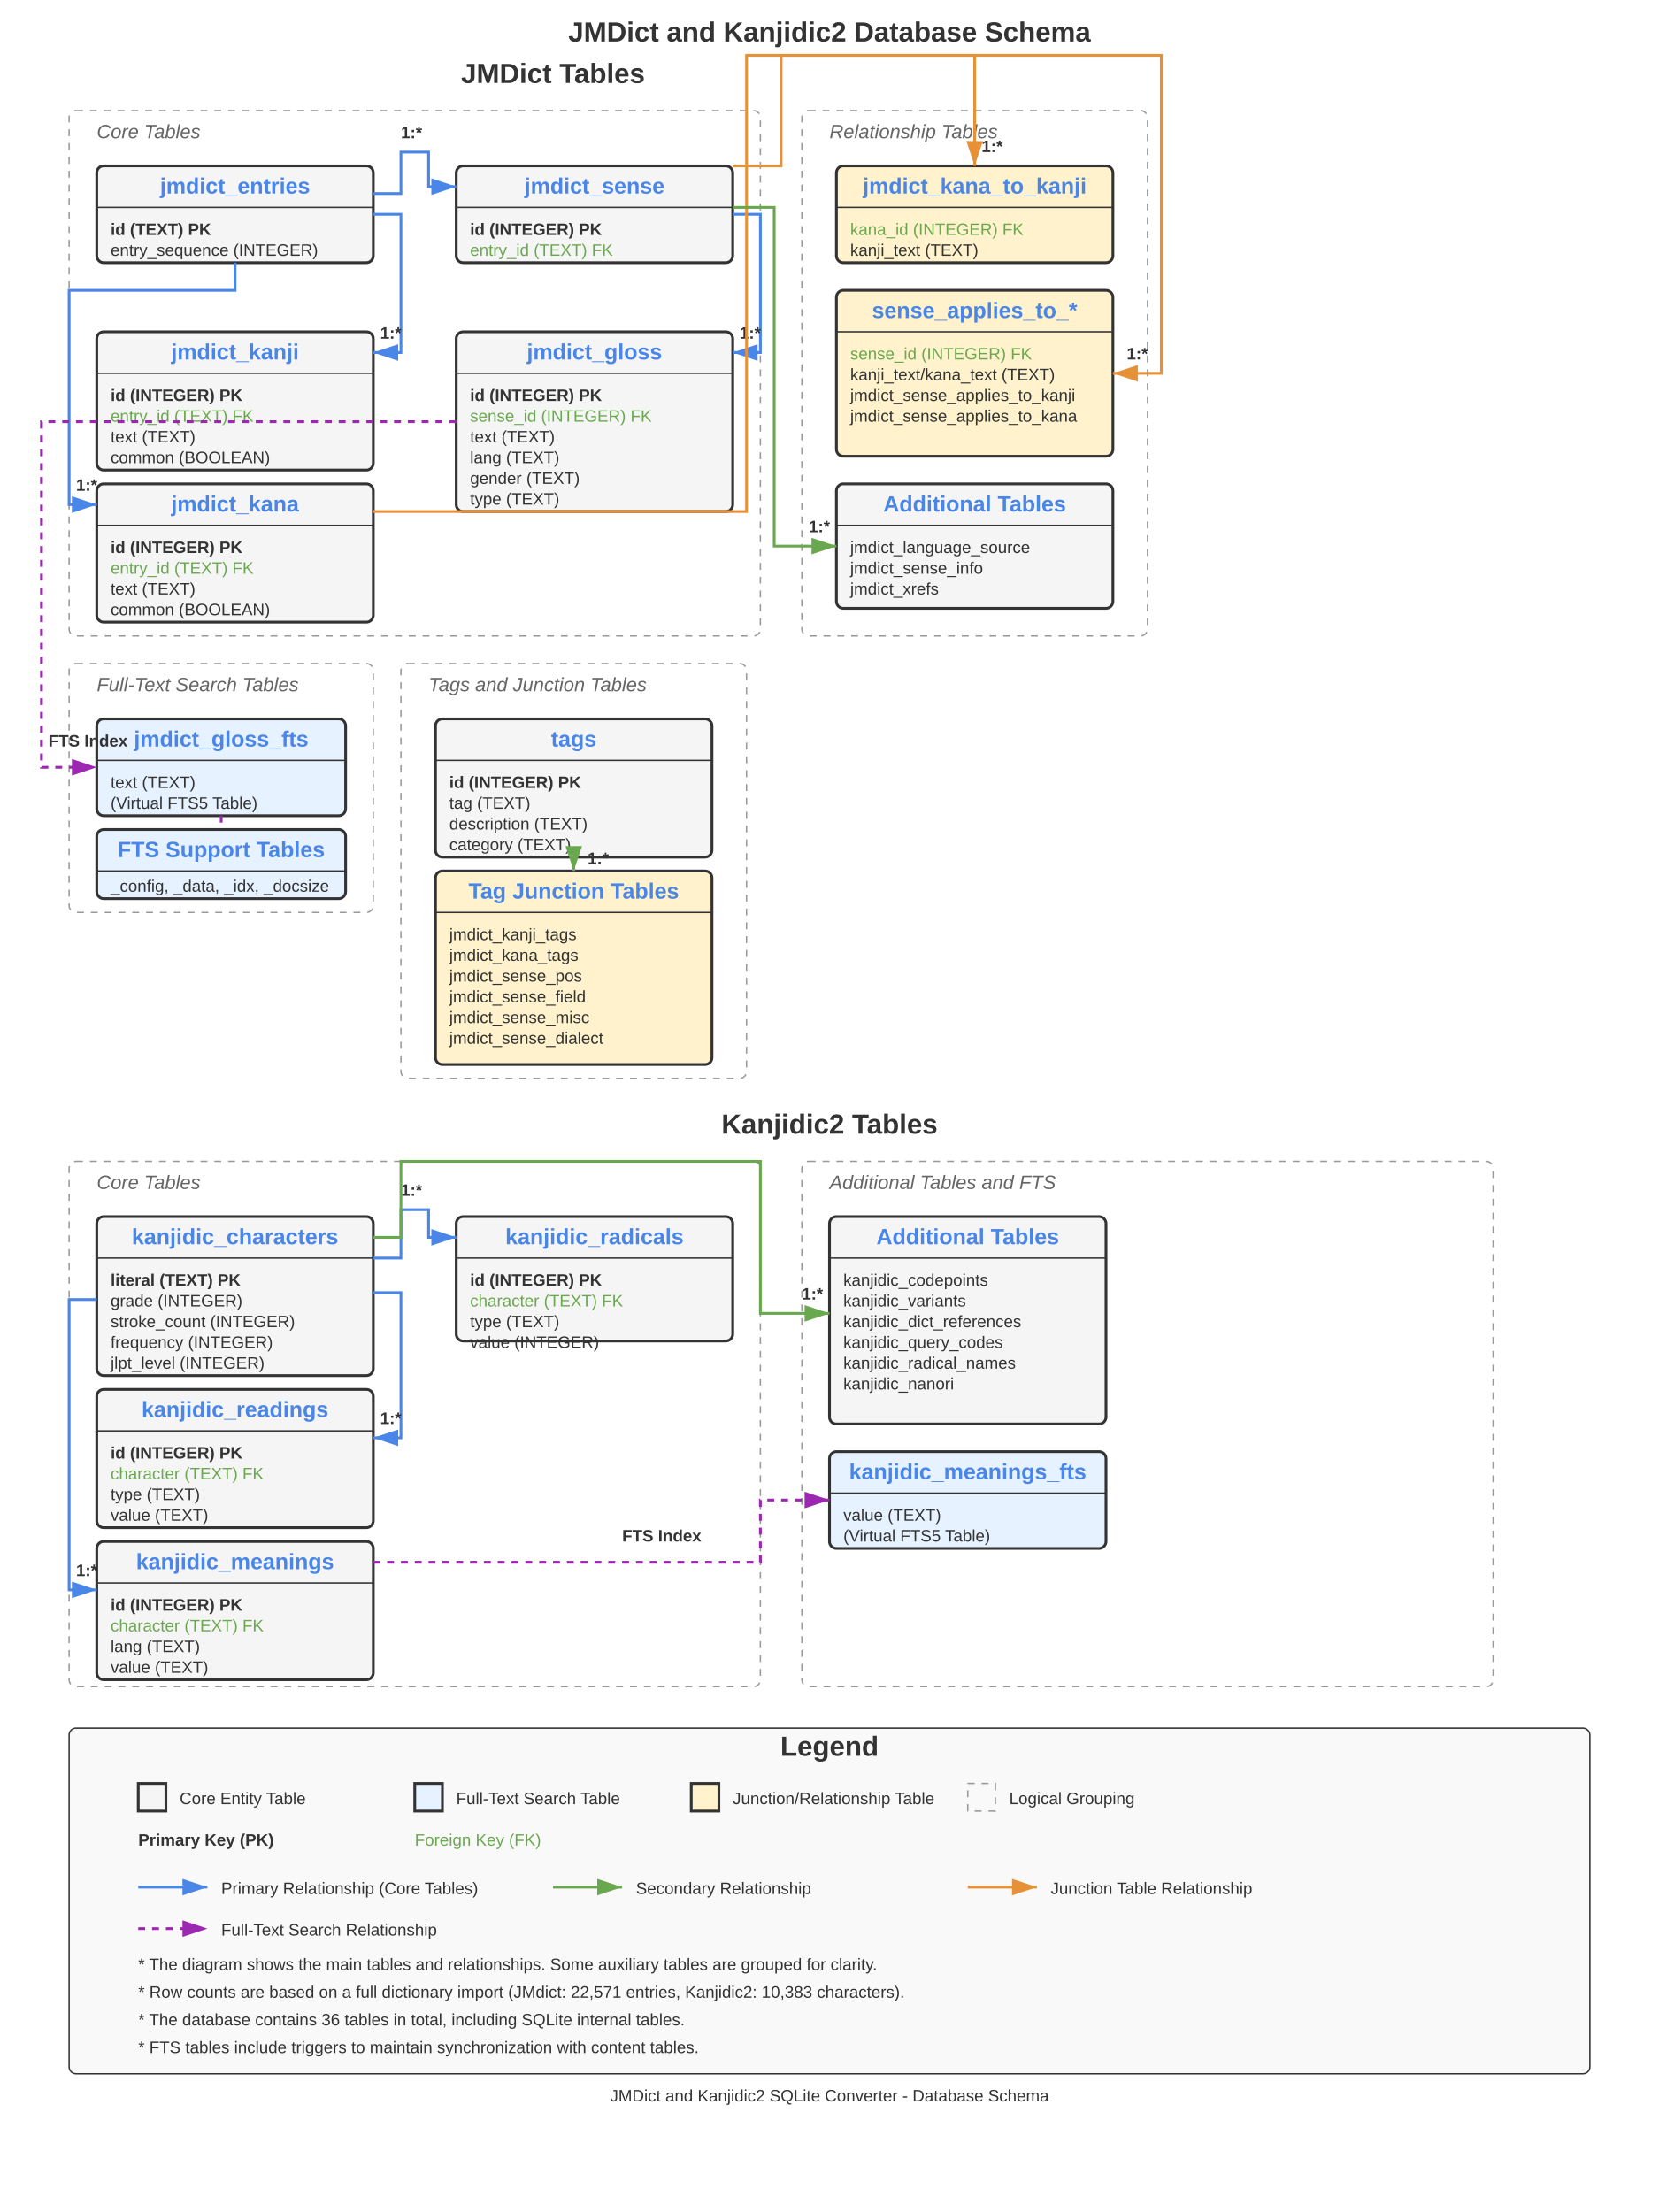
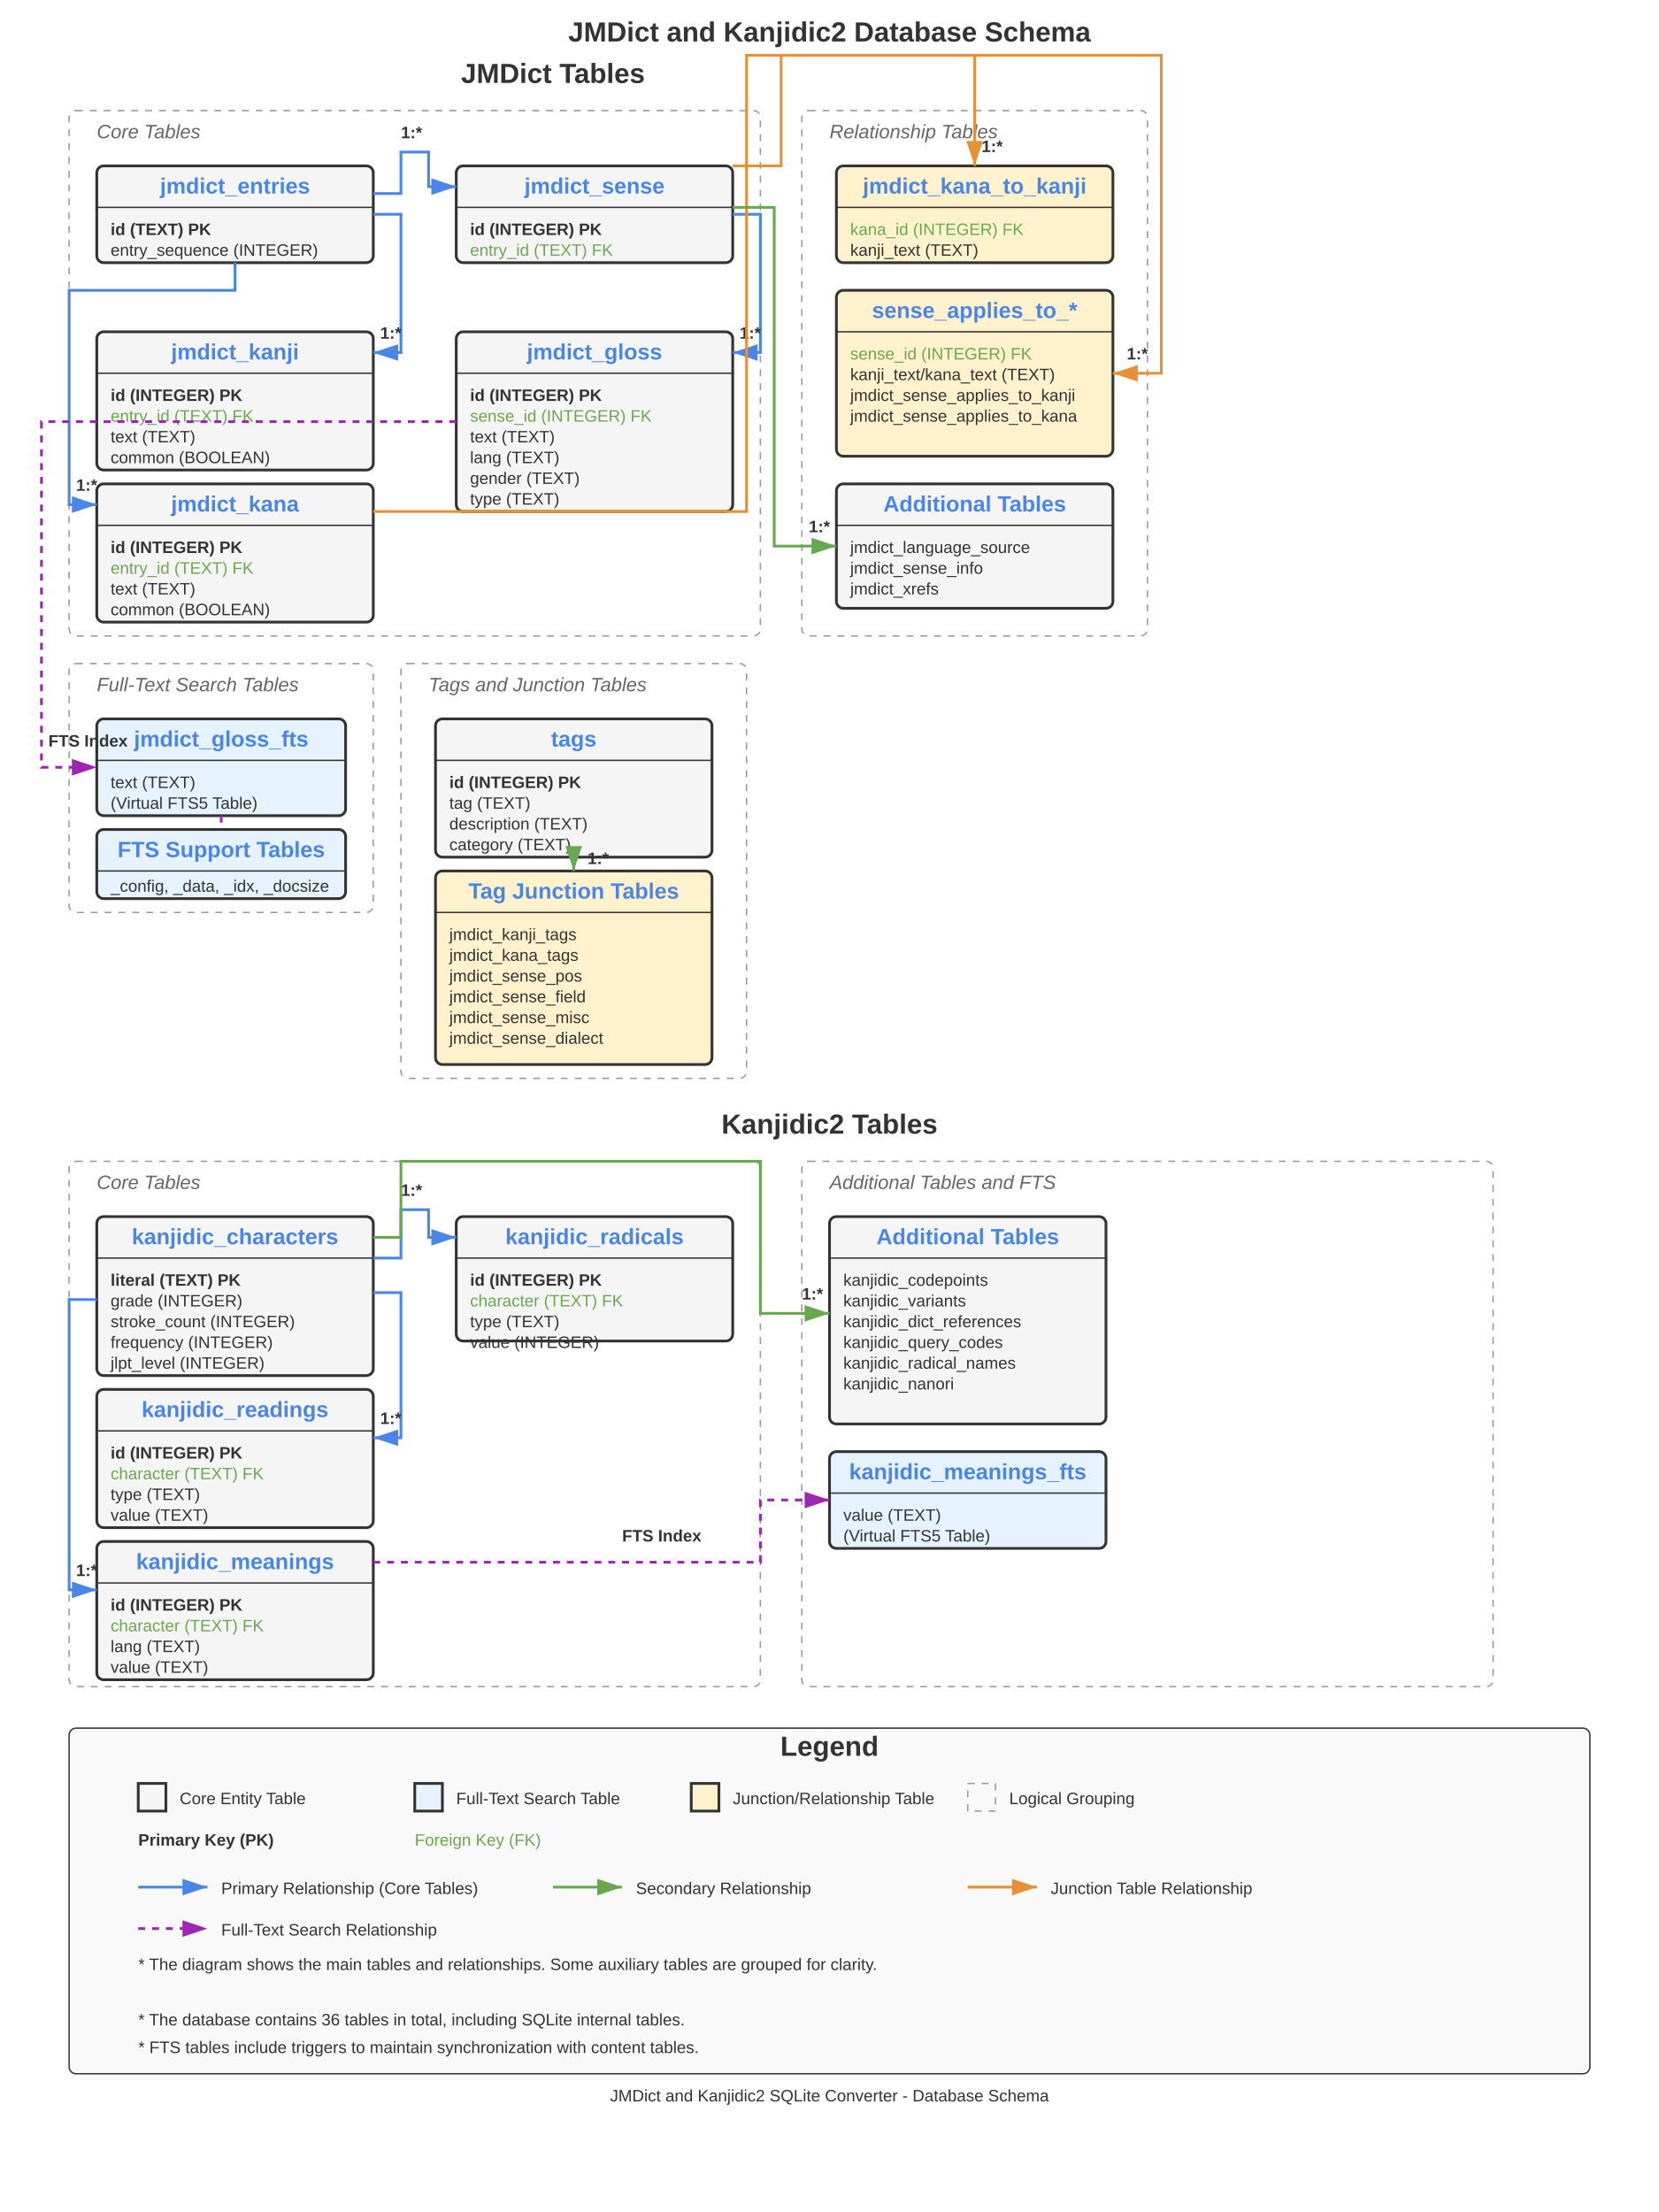
<svg xmlns="http://www.w3.org/2000/svg" width="1200" height="1600">
  <style>
        .entity {
            fill: #f5f5f5;
            stroke: #333;
            stroke-width: 2;
        }
        .entity-title {
            fill: #4a86e8;
            font-family: Arial, sans-serif;
            font-size: 16px;
            font-weight: bold;
        }
        .entity-attribute {
            fill: #333;
            font-family: Arial, sans-serif;
            font-size: 12px;
        }
        .primary-key {
            font-weight: bold;
        }
        .foreign-key {
            fill: #6aa84f;
        }
        .relationship {
            stroke-width: 2;
            fill: none;
        }
        .rel-primary {
            stroke: #4a86e8;
        }
        .rel-secondary {
            stroke: #6aa84f;
        }
        .rel-fts {
            stroke: #9c27b0;
        }
        .rel-junction {
            stroke: #e69138;
        }
        .cardinality {
            fill: #333;
            font-family: Arial, sans-serif;
            font-size: 12px;
            font-weight: bold;
        }
        .section-title {
            fill: #333;
            font-family: Arial, sans-serif;
            font-size: 20px;
            font-weight: bold;
        }
        .subsection-title {
            fill: #666;
            font-family: Arial, sans-serif;
            font-size: 16px;
            font-weight: bold;
        }
        .fts-entity {
            fill: #e6f2ff;
            stroke: #333;
            stroke-width: 2;
        }
        .junction-entity {
            fill: #fff2cc;
            stroke: #333;
            stroke-width: 2;
        }
        .group-box {
            fill: none;
            stroke: #999;
            stroke-width: 1;
            stroke-dasharray: 5,5;
        }
        .group-label {
            fill: #666;
            font-family: Arial, sans-serif;
            font-size: 14px;
            font-style: italic;
        }
        .arrow {
            fill: #333;
        }
    </style>
  <text x="600" y="30" text-anchor="middle" class="section-title">JMDict and Kanjidic2 Database Schema</text>
  <text x="400" y="60" text-anchor="middle" class="section-title">JMDict Tables</text>
  <rect x="50" y="80" width="500" height="380" rx="5" ry="5" class="group-box" />
  <text x="70" y="100" class="group-label">Core Tables</text>
  <rect x="70" y="120" width="200" height="70" rx="5" ry="5" class="entity" />
  <text x="170" y="140" text-anchor="middle" class="entity-title">jmdict_entries</text>
  <line x1="70" y1="150" x2="270" y2="150" stroke="#333" stroke-width="1" />
  <text x="80" y="170" class="entity-attribute primary-key">id (TEXT) PK</text>
  <text x="80" y="185" class="entity-attribute">entry_sequence (INTEGER)</text>
  <rect x="70" y="240" width="200" height="100" rx="5" ry="5" class="entity" />
  <text x="170" y="260" text-anchor="middle" class="entity-title">jmdict_kanji</text>
  <line x1="70" y1="270" x2="270" y2="270" stroke="#333" stroke-width="1" />
  <text x="80" y="290" class="entity-attribute primary-key">id (INTEGER) PK</text>
  <text x="80" y="305" class="entity-attribute foreign-key">entry_id (TEXT) FK</text>
  <text x="80" y="320" class="entity-attribute">text (TEXT)</text>
  <text x="80" y="335" class="entity-attribute">common (BOOLEAN)</text>
  <rect x="70" y="350" width="200" height="100" rx="5" ry="5" class="entity" />
  <text x="170" y="370" text-anchor="middle" class="entity-title">jmdict_kana</text>
  <line x1="70" y1="380" x2="270" y2="380" stroke="#333" stroke-width="1" />
  <text x="80" y="400" class="entity-attribute primary-key">id (INTEGER) PK</text>
  <text x="80" y="415" class="entity-attribute foreign-key">entry_id (TEXT) FK</text>
  <text x="80" y="430" class="entity-attribute">text (TEXT)</text>
  <text x="80" y="445" class="entity-attribute">common (BOOLEAN)</text>
  <rect x="330" y="120" width="200" height="70" rx="5" ry="5" class="entity" />
  <text x="430" y="140" text-anchor="middle" class="entity-title">jmdict_sense</text>
  <line x1="330" y1="150" x2="530" y2="150" stroke="#333" stroke-width="1" />
  <text x="340" y="170" class="entity-attribute primary-key">id (INTEGER) PK</text>
  <text x="340" y="185" class="entity-attribute foreign-key">entry_id (TEXT) FK</text>
  <rect x="330" y="240" width="200" height="130" rx="5" ry="5" class="entity" />
  <text x="430" y="260" text-anchor="middle" class="entity-title">jmdict_gloss</text>
  <line x1="330" y1="270" x2="530" y2="270" stroke="#333" stroke-width="1" />
  <text x="340" y="290" class="entity-attribute primary-key">id (INTEGER) PK</text>
  <text x="340" y="305" class="entity-attribute foreign-key">sense_id (INTEGER) FK</text>
  <text x="340" y="320" class="entity-attribute">text (TEXT)</text>
  <text x="340" y="335" class="entity-attribute">lang (TEXT)</text>
  <text x="340" y="350" class="entity-attribute">gender (TEXT)</text>
  <text x="340" y="365" class="entity-attribute">type (TEXT)</text>
  <rect x="580" y="80" width="250" height="380" rx="5" ry="5" class="group-box" />
  <text x="600" y="100" class="group-label">Relationship Tables</text>
  <rect x="605" y="120" width="200" height="70" rx="5" ry="5" class="junction-entity" />
  <text x="705" y="140" text-anchor="middle" class="entity-title">jmdict_kana_to_kanji</text>
  <line x1="605" y1="150" x2="805" y2="150" stroke="#333" stroke-width="1" />
  <text x="615" y="170" class="entity-attribute foreign-key">kana_id (INTEGER) FK</text>
  <text x="615" y="185" class="entity-attribute">kanji_text (TEXT)</text>
  <rect x="605" y="210" width="200" height="120" rx="5" ry="5" class="junction-entity" />
  <text x="705" y="230" text-anchor="middle" class="entity-title">sense_applies_to_*</text>
  <line x1="605" y1="240" x2="805" y2="240" stroke="#333" stroke-width="1" />
  <text x="615" y="260" class="entity-attribute foreign-key">sense_id (INTEGER) FK</text>
  <text x="615" y="275" class="entity-attribute">kanji_text/kana_text (TEXT)</text>
  <text x="615" y="290" class="entity-attribute">jmdict_sense_applies_to_kanji</text>
  <text x="615" y="305" class="entity-attribute">jmdict_sense_applies_to_kana</text>
  <rect x="605" y="350" width="200" height="90" rx="5" ry="5" class="entity" />
  <text x="705" y="370" text-anchor="middle" class="entity-title">Additional Tables</text>
  <line x1="605" y1="380" x2="805" y2="380" stroke="#333" stroke-width="1" />
  <text x="615" y="400" class="entity-attribute">jmdict_language_source</text>
  <text x="615" y="415" class="entity-attribute">jmdict_sense_info</text>
  <text x="615" y="430" class="entity-attribute">jmdict_xrefs</text>
  <rect x="50" y="480" width="220" height="180" rx="5" ry="5" class="group-box" />
  <text x="70" y="500" class="group-label">Full-Text Search Tables</text>
  <rect x="70" y="520" width="180" height="70" rx="5" ry="5" class="fts-entity" />
  <text x="160" y="540" text-anchor="middle" class="entity-title">jmdict_gloss_fts</text>
  <line x1="70" y1="550" x2="250" y2="550" stroke="#333" stroke-width="1" />
  <text x="80" y="570" class="entity-attribute">text (TEXT)</text>
  <text x="80" y="585" class="entity-attribute">(Virtual FTS5 Table)</text>
  <rect x="70" y="600" width="180" height="50" rx="5" ry="5" class="fts-entity" />
  <text x="160" y="620" text-anchor="middle" class="entity-title">FTS Support Tables</text>
  <line x1="70" y1="630" x2="250" y2="630" stroke="#333" stroke-width="1" />
  <text x="80" y="645" class="entity-attribute">_config, _data, _idx, _docsize</text>
  <rect x="290" y="480" width="250" height="300" rx="5" ry="5" class="group-box" />
  <text x="310" y="500" class="group-label">Tags and Junction Tables</text>
  <rect x="315" y="520" width="200" height="100" rx="5" ry="5" class="entity" />
  <text x="415" y="540" text-anchor="middle" class="entity-title">tags</text>
  <line x1="315" y1="550" x2="515" y2="550" stroke="#333" stroke-width="1" />
  <text x="325" y="570" class="entity-attribute primary-key">id (INTEGER) PK</text>
  <text x="325" y="585" class="entity-attribute">tag (TEXT)</text>
  <text x="325" y="600" class="entity-attribute">description (TEXT)</text>
  <text x="325" y="615" class="entity-attribute">category (TEXT)</text>
  <rect x="315" y="630" width="200" height="140" rx="5" ry="5" class="junction-entity" />
  <text x="415" y="650" text-anchor="middle" class="entity-title">Tag Junction Tables</text>
  <line x1="315" y1="660" x2="515" y2="660" stroke="#333" stroke-width="1" />
  <text x="325" y="680" class="entity-attribute">jmdict_kanji_tags</text>
  <text x="325" y="695" class="entity-attribute">jmdict_kana_tags</text>
  <text x="325" y="710" class="entity-attribute">jmdict_sense_pos</text>
  <text x="325" y="725" class="entity-attribute">jmdict_sense_field</text>
  <text x="325" y="740" class="entity-attribute">jmdict_sense_misc</text>
  <text x="325" y="755" class="entity-attribute">jmdict_sense_dialect</text>
  <text x="600" y="820" text-anchor="middle" class="section-title">Kanjidic2 Tables</text>
  <rect x="50" y="840" width="500" height="380" rx="5" ry="5" class="group-box" />
  <text x="70" y="860" class="group-label">Core Tables</text>
  <rect x="70" y="880" width="200" height="115" rx="5" ry="5" class="entity" />
  <text x="170" y="900" text-anchor="middle" class="entity-title">kanjidic_characters</text>
  <line x1="70" y1="910" x2="270" y2="910" stroke="#333" stroke-width="1" />
  <text x="80" y="930" class="entity-attribute primary-key">literal (TEXT) PK</text>
  <text x="80" y="945" class="entity-attribute">grade (INTEGER)</text>
  <text x="80" y="960" class="entity-attribute">stroke_count (INTEGER)</text>
  <text x="80" y="975" class="entity-attribute">frequency (INTEGER)</text>
  <text x="80" y="990" class="entity-attribute">jlpt_level (INTEGER)</text>
  <rect x="70" y="1005" width="200" height="100" rx="5" ry="5" class="entity" />
  <text x="170" y="1025" text-anchor="middle" class="entity-title">kanjidic_readings</text>
  <line x1="70" y1="1035" x2="270" y2="1035" stroke="#333" stroke-width="1" />
  <text x="80" y="1055" class="entity-attribute primary-key">id (INTEGER) PK</text>
  <text x="80" y="1070" class="entity-attribute foreign-key">character (TEXT) FK</text>
  <text x="80" y="1085" class="entity-attribute">type (TEXT)</text>
  <text x="80" y="1100" class="entity-attribute">value (TEXT)</text>
  <rect x="70" y="1115" width="200" height="100" rx="5" ry="5" class="entity" />
  <text x="170" y="1135" text-anchor="middle" class="entity-title">kanjidic_meanings</text>
  <line x1="70" y1="1145" x2="270" y2="1145" stroke="#333" stroke-width="1" />
  <text x="80" y="1165" class="entity-attribute primary-key">id (INTEGER) PK</text>
  <text x="80" y="1180" class="entity-attribute foreign-key">character (TEXT) FK</text>
  <text x="80" y="1195" class="entity-attribute">lang (TEXT)</text>
  <text x="80" y="1210" class="entity-attribute">value (TEXT)</text>
  <rect x="330" y="880" width="200" height="90" rx="5" ry="5" class="entity" />
  <text x="430" y="900" text-anchor="middle" class="entity-title">kanjidic_radicals</text>
  <line x1="330" y1="910" x2="530" y2="910" stroke="#333" stroke-width="1" />
  <text x="340" y="930" class="entity-attribute primary-key">id (INTEGER) PK</text>
  <text x="340" y="945" class="entity-attribute foreign-key">character (TEXT) FK</text>
  <text x="340" y="960" class="entity-attribute">type (TEXT)</text>
  <text x="340" y="975" class="entity-attribute">value (INTEGER)</text>
  <rect x="580" y="840" width="500" height="380" rx="5" ry="5" class="group-box" />
  <text x="600" y="860" class="group-label">Additional Tables and FTS</text>
  <rect x="600" y="880" width="200" height="150" rx="5" ry="5" class="entity" />
  <text x="700" y="900" text-anchor="middle" class="entity-title">Additional Tables</text>
  <line x1="600" y1="910" x2="800" y2="910" stroke="#333" stroke-width="1" />
  <text x="610" y="930" class="entity-attribute">kanjidic_codepoints</text>
  <text x="610" y="945" class="entity-attribute">kanjidic_variants</text>
  <text x="610" y="960" class="entity-attribute">kanjidic_dict_references</text>
  <text x="610" y="975" class="entity-attribute">kanjidic_query_codes</text>
  <text x="610" y="990" class="entity-attribute">kanjidic_radical_names</text>
  <text x="610" y="1005" class="entity-attribute">kanjidic_nanori</text>
  <rect x="600" y="1050" width="200" height="70" rx="5" ry="5" class="fts-entity" />
  <text x="700" y="1070" text-anchor="middle" class="entity-title">kanjidic_meanings_fts</text>
  <line x1="600" y1="1080" x2="800" y2="1080" stroke="#333" stroke-width="1" />
  <text x="610" y="1100" class="entity-attribute">value (TEXT)</text>
  <text x="610" y="1115" class="entity-attribute">(Virtual FTS5 Table)</text>
  <defs>
    <marker id="arrow-primary" markerWidth="10" markerHeight="10" refX="9" refY="3" orient="auto" markerUnits="strokeWidth">
      <path d="M0,0 L0,6 L9,3 z" fill="#4a86e8" />
    </marker>
    <marker id="arrow-secondary" markerWidth="10" markerHeight="10" refX="9" refY="3" orient="auto" markerUnits="strokeWidth">
      <path d="M0,0 L0,6 L9,3 z" fill="#6aa84f" />
    </marker>
    <marker id="arrow-fts" markerWidth="10" markerHeight="10" refX="9" refY="3" orient="auto" markerUnits="strokeWidth">
      <path d="M0,0 L0,6 L9,3 z" fill="#9c27b0" />
    </marker>
    <marker id="arrow-junction" markerWidth="10" markerHeight="10" refX="9" refY="3" orient="auto" markerUnits="strokeWidth">
      <path d="M0,0 L0,6 L9,3 z" fill="#e69138" />
    </marker>
  </defs>
  <path d="M 270,140 L 290,140 L 290,110 L 310,110 L 310,135 L 330,135" class="relationship rel-primary" marker-end="url(#arrow-primary)" />
  <text x="290" y="100" class="cardinality" fill="#4a86e8">1:*</text>
  <path d="M 270,155 L 290,155 L 290,255 L 270,255" class="relationship rel-primary" marker-end="url(#arrow-primary)" />
  <text x="275" y="245" class="cardinality" fill="#4a86e8">1:*</text>
  <path d="M 170,190 L 170,210 L 50,210 L 50,365 L 70,365" class="relationship rel-primary" marker-end="url(#arrow-primary)" />
  <text x="55" y="355" class="cardinality" fill="#4a86e8">1:*</text>
  <path d="M 530,155 L 550,155 L 550,255 L 530,255" class="relationship rel-primary" marker-end="url(#arrow-primary)" />
  <text x="535" y="245" class="cardinality" fill="#4a86e8">1:*</text>
  <path d="M 530,120 L 565,120 L 565,40 L 840,40 L 840,270 L 805,270" class="relationship rel-junction" marker-end="url(#arrow-junction)" />
  <text x="815" y="260" class="cardinality" fill="#e69138">1:*</text>
  <path d="M 270,370 L 540,370 L 540,40 L 705,40 L 705,120" class="relationship rel-junction" marker-end="url(#arrow-junction)" />
  <text x="710" y="110" class="cardinality" fill="#e69138">1:*</text>
  <path d="M 530,150 L 560,150 L 560,395 L 605,395" class="relationship rel-secondary" marker-end="url(#arrow-secondary)" />
  <text x="585" y="385" class="cardinality" fill="#6aa84f">1:*</text>
  <path d="M 415,620 L 415,630" class="relationship rel-secondary" marker-end="url(#arrow-secondary)" />
  <text x="425" y="625" class="cardinality" fill="#6aa84f">1:*</text>
  <path d="M 330,305 L 30,305 L 30,555 L 70,555" class="relationship rel-fts" stroke-dasharray="5,5" marker-end="url(#arrow-fts)" />
  <text x="35" y="540" class="cardinality" fill="#9c27b0">FTS Index</text>
  <path d="M 160,590 L 160,600" class="relationship rel-fts" stroke-dasharray="5,5" />
  <path d="M 270,910 L 290,910 L 290,875 L 310,875 L 310,895 L 330,895" class="relationship rel-primary" marker-end="url(#arrow-primary)" />
  <text x="290" y="865" class="cardinality" fill="#4a86e8">1:*</text>
  <path d="M 270,935 L 290,935 L 290,1040 L 270,1040" class="relationship rel-primary" marker-end="url(#arrow-primary)" />
  <text x="275" y="1030" class="cardinality" fill="#4a86e8">1:*</text>
  <path d="M 70,940 L 50,940 L 50,1150 L 70,1150" class="relationship rel-primary" marker-end="url(#arrow-primary)" />
  <text x="55" y="1140" class="cardinality" fill="#4a86e8">1:*</text>
  <path d="M 270,895 L 290,895 L 290,840 L 550,840 L 550,950 L 600,950" class="relationship rel-secondary" marker-end="url(#arrow-secondary)" />
  <text x="580" y="940" class="cardinality" fill="#6aa84f">1:*</text>
  <path d="M 270,1130 L 550,1130 L 550,1085 L 600,1085" class="relationship rel-fts" stroke-dasharray="5,5" marker-end="url(#arrow-fts)" />
  <text x="450" y="1115" class="cardinality" fill="#9c27b0">FTS Index</text>
  <rect x="50" y="1250" width="1100" height="250" rx="5" ry="5" fill="#f9f9f9" stroke="#333" stroke-width="1" />
  <text x="600" y="1270" text-anchor="middle" class="section-title">Legend</text>
  <rect x="100" y="1290" width="20" height="20" fill="#f5f5f5" stroke="#333" stroke-width="2" />
  <text x="130" y="1305" class="entity-attribute">Core Entity Table</text>
  <rect x="300" y="1290" width="20" height="20" fill="#e6f2ff" stroke="#333" stroke-width="2" />
  <text x="330" y="1305" class="entity-attribute">Full-Text Search Table</text>
  <rect x="500" y="1290" width="20" height="20" fill="#fff2cc" stroke="#333" stroke-width="2" />
  <text x="530" y="1305" class="entity-attribute">Junction/Relationship Table</text>
  <rect x="700" y="1290" width="20" height="20" fill="none" stroke="#999" stroke-width="1" stroke-dasharray="5,5" />
  <text x="730" y="1305" class="entity-attribute">Logical Grouping</text>
  <text x="100" y="1335" class="entity-attribute primary-key">Primary Key (PK)</text>
  <text x="300" y="1335" class="entity-attribute foreign-key">Foreign Key (FK)</text>
  <line x1="100" y1="1365" x2="150" y2="1365" class="relationship rel-primary" marker-end="url(#arrow-primary)" />
  <text x="160" y="1370" class="entity-attribute">Primary Relationship (Core Tables)</text>
  <line x1="400" y1="1365" x2="450" y2="1365" class="relationship rel-secondary" marker-end="url(#arrow-secondary)" />
  <text x="460" y="1370" class="entity-attribute">Secondary Relationship</text>
  <line x1="700" y1="1365" x2="750" y2="1365" class="relationship rel-junction" marker-end="url(#arrow-junction)" />
  <text x="760" y="1370" class="entity-attribute">Junction Table Relationship</text>
  <line x1="100" y1="1395" x2="150" y2="1395" class="relationship rel-fts" stroke-dasharray="5,5" marker-end="url(#arrow-fts)" />
  <text x="160" y="1400" class="entity-attribute">Full-Text Search Relationship</text>
  <text x="100" y="1425" class="entity-attribute">* The diagram shows the main tables and relationships. Some auxiliary tables are grouped for clarity.</text>
-   <text x="100" y="1445" class="entity-attribute">* Row counts are based on a full dictionary import (JMdict: 22,571 entries, Kanjidic2: 10,383 characters).</text>
  <text x="100" y="1465" class="entity-attribute">* The database contains 36 tables in total, including SQLite internal tables.</text>
  <text x="100" y="1485" class="entity-attribute">* FTS tables include triggers to maintain synchronization with content tables.</text>
  <text x="600" y="1520" text-anchor="middle" class="entity-attribute">JMDict and Kanjidic2 SQLite Converter - Database Schema</text>
</svg>
